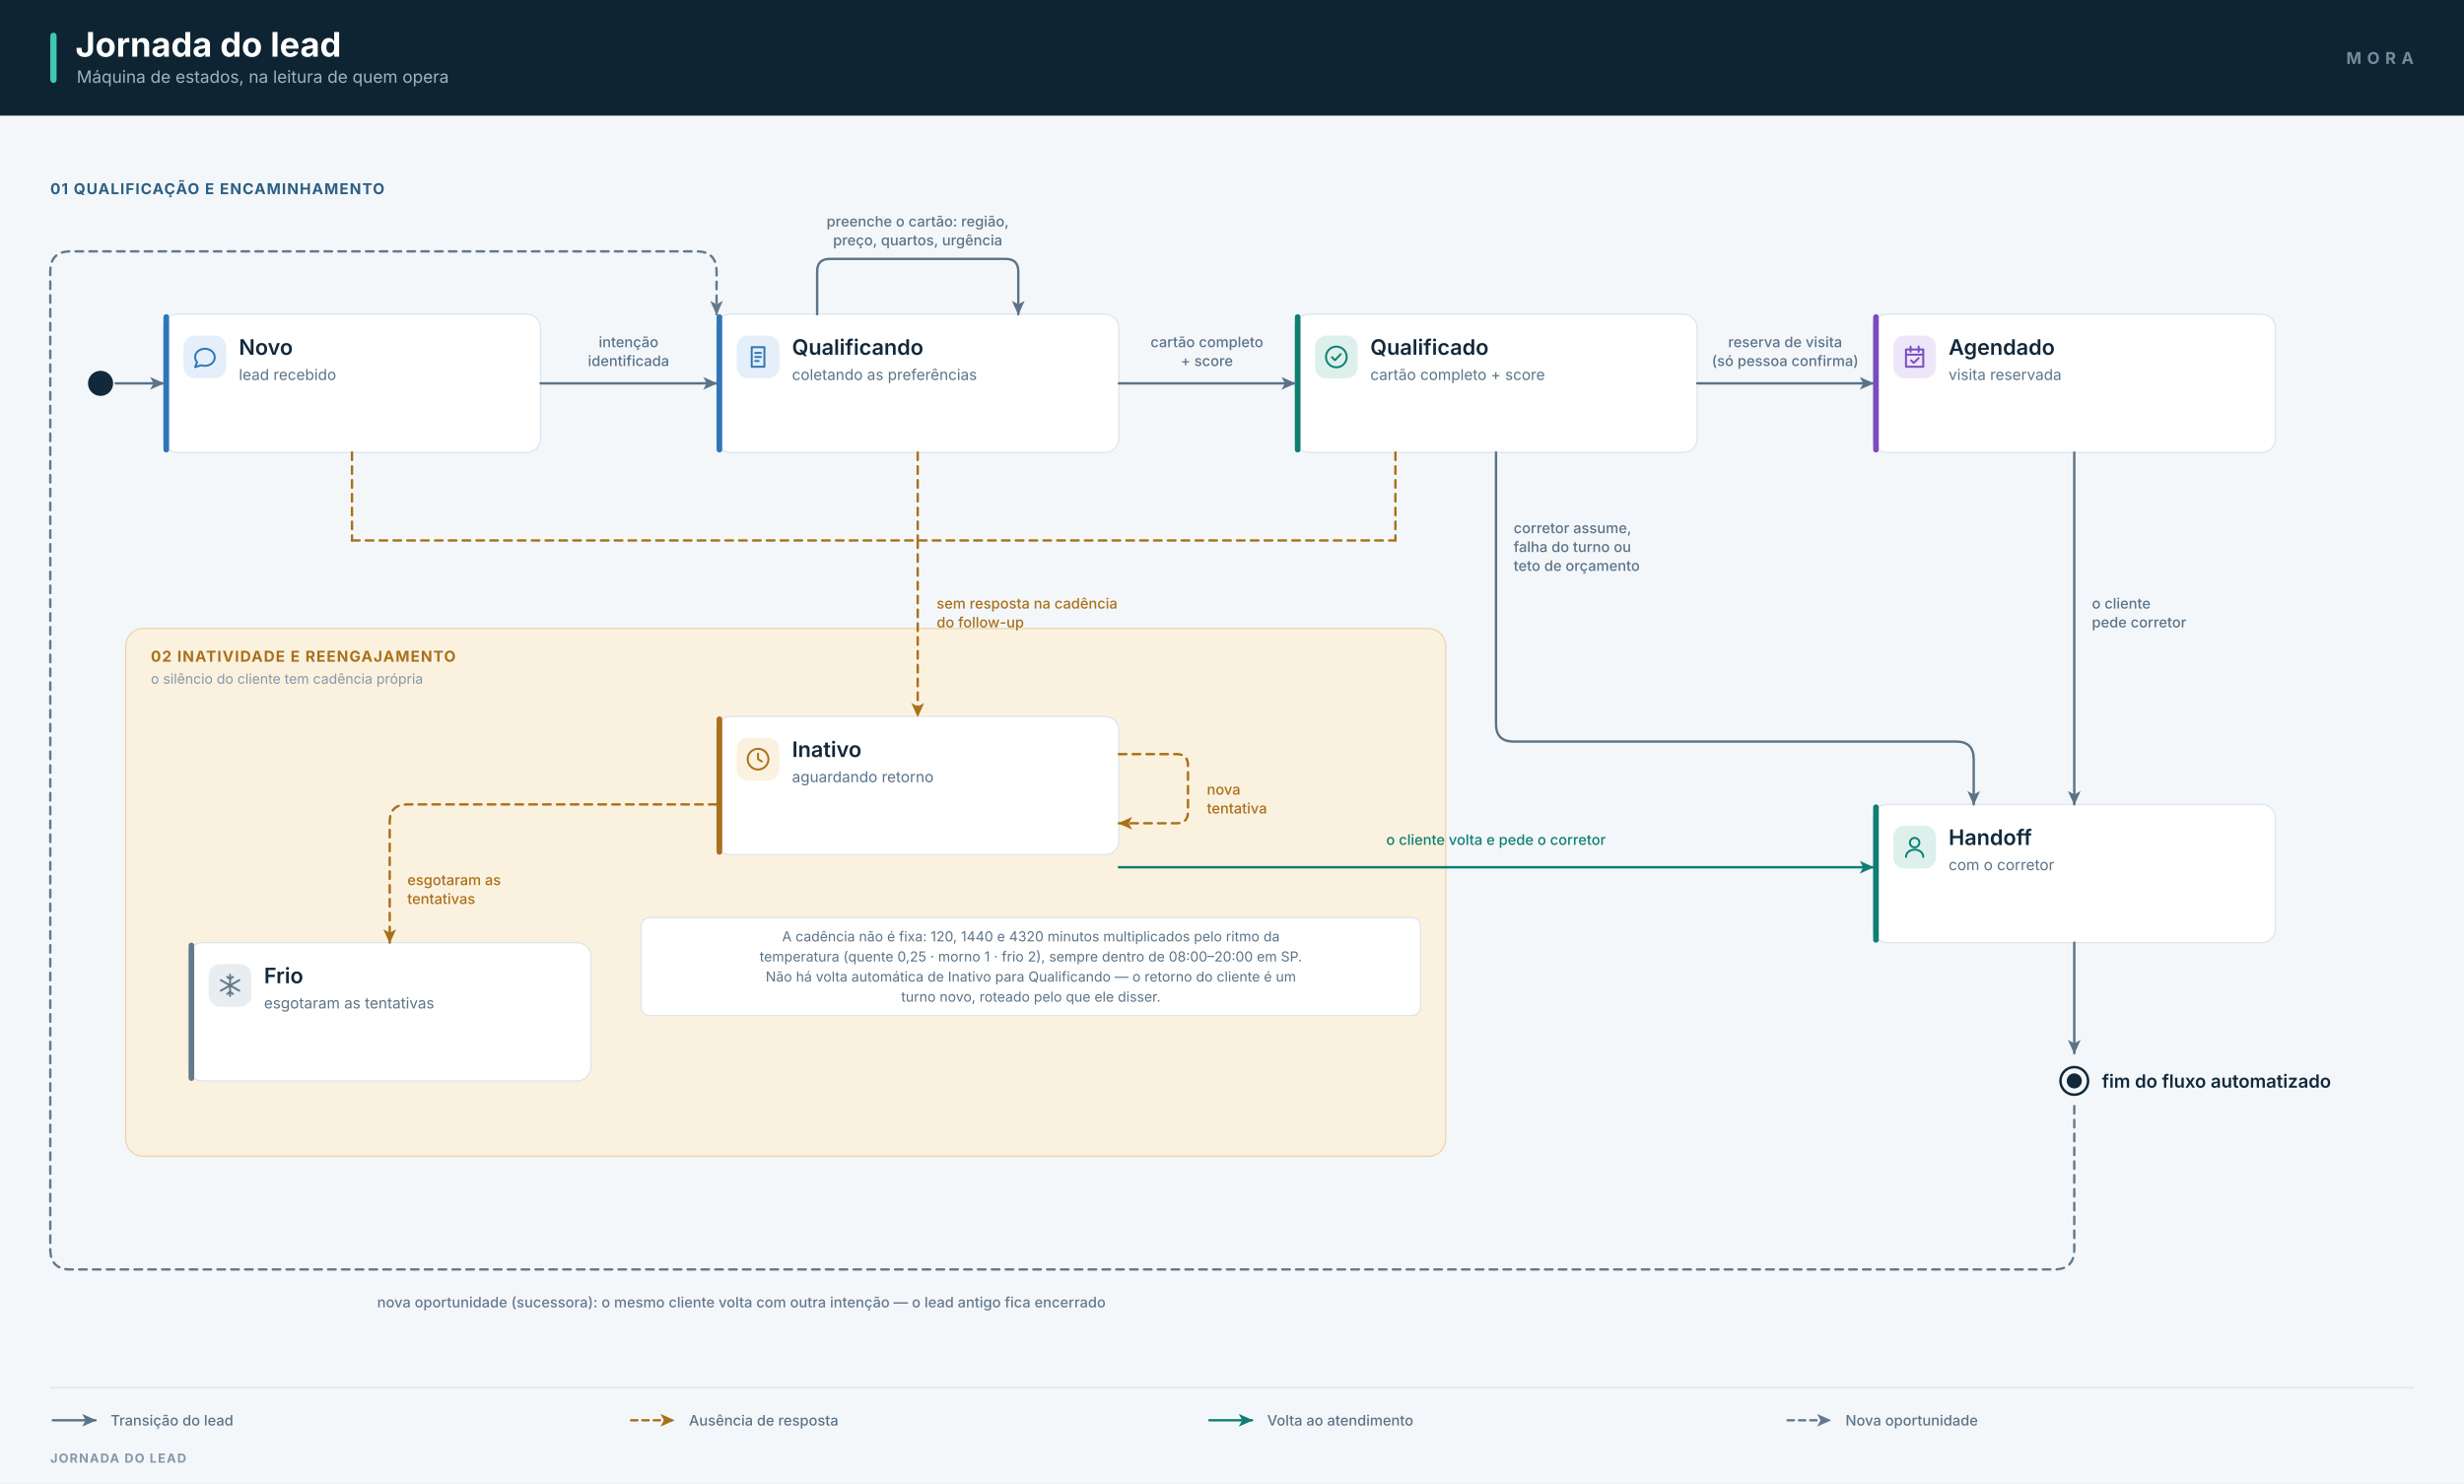
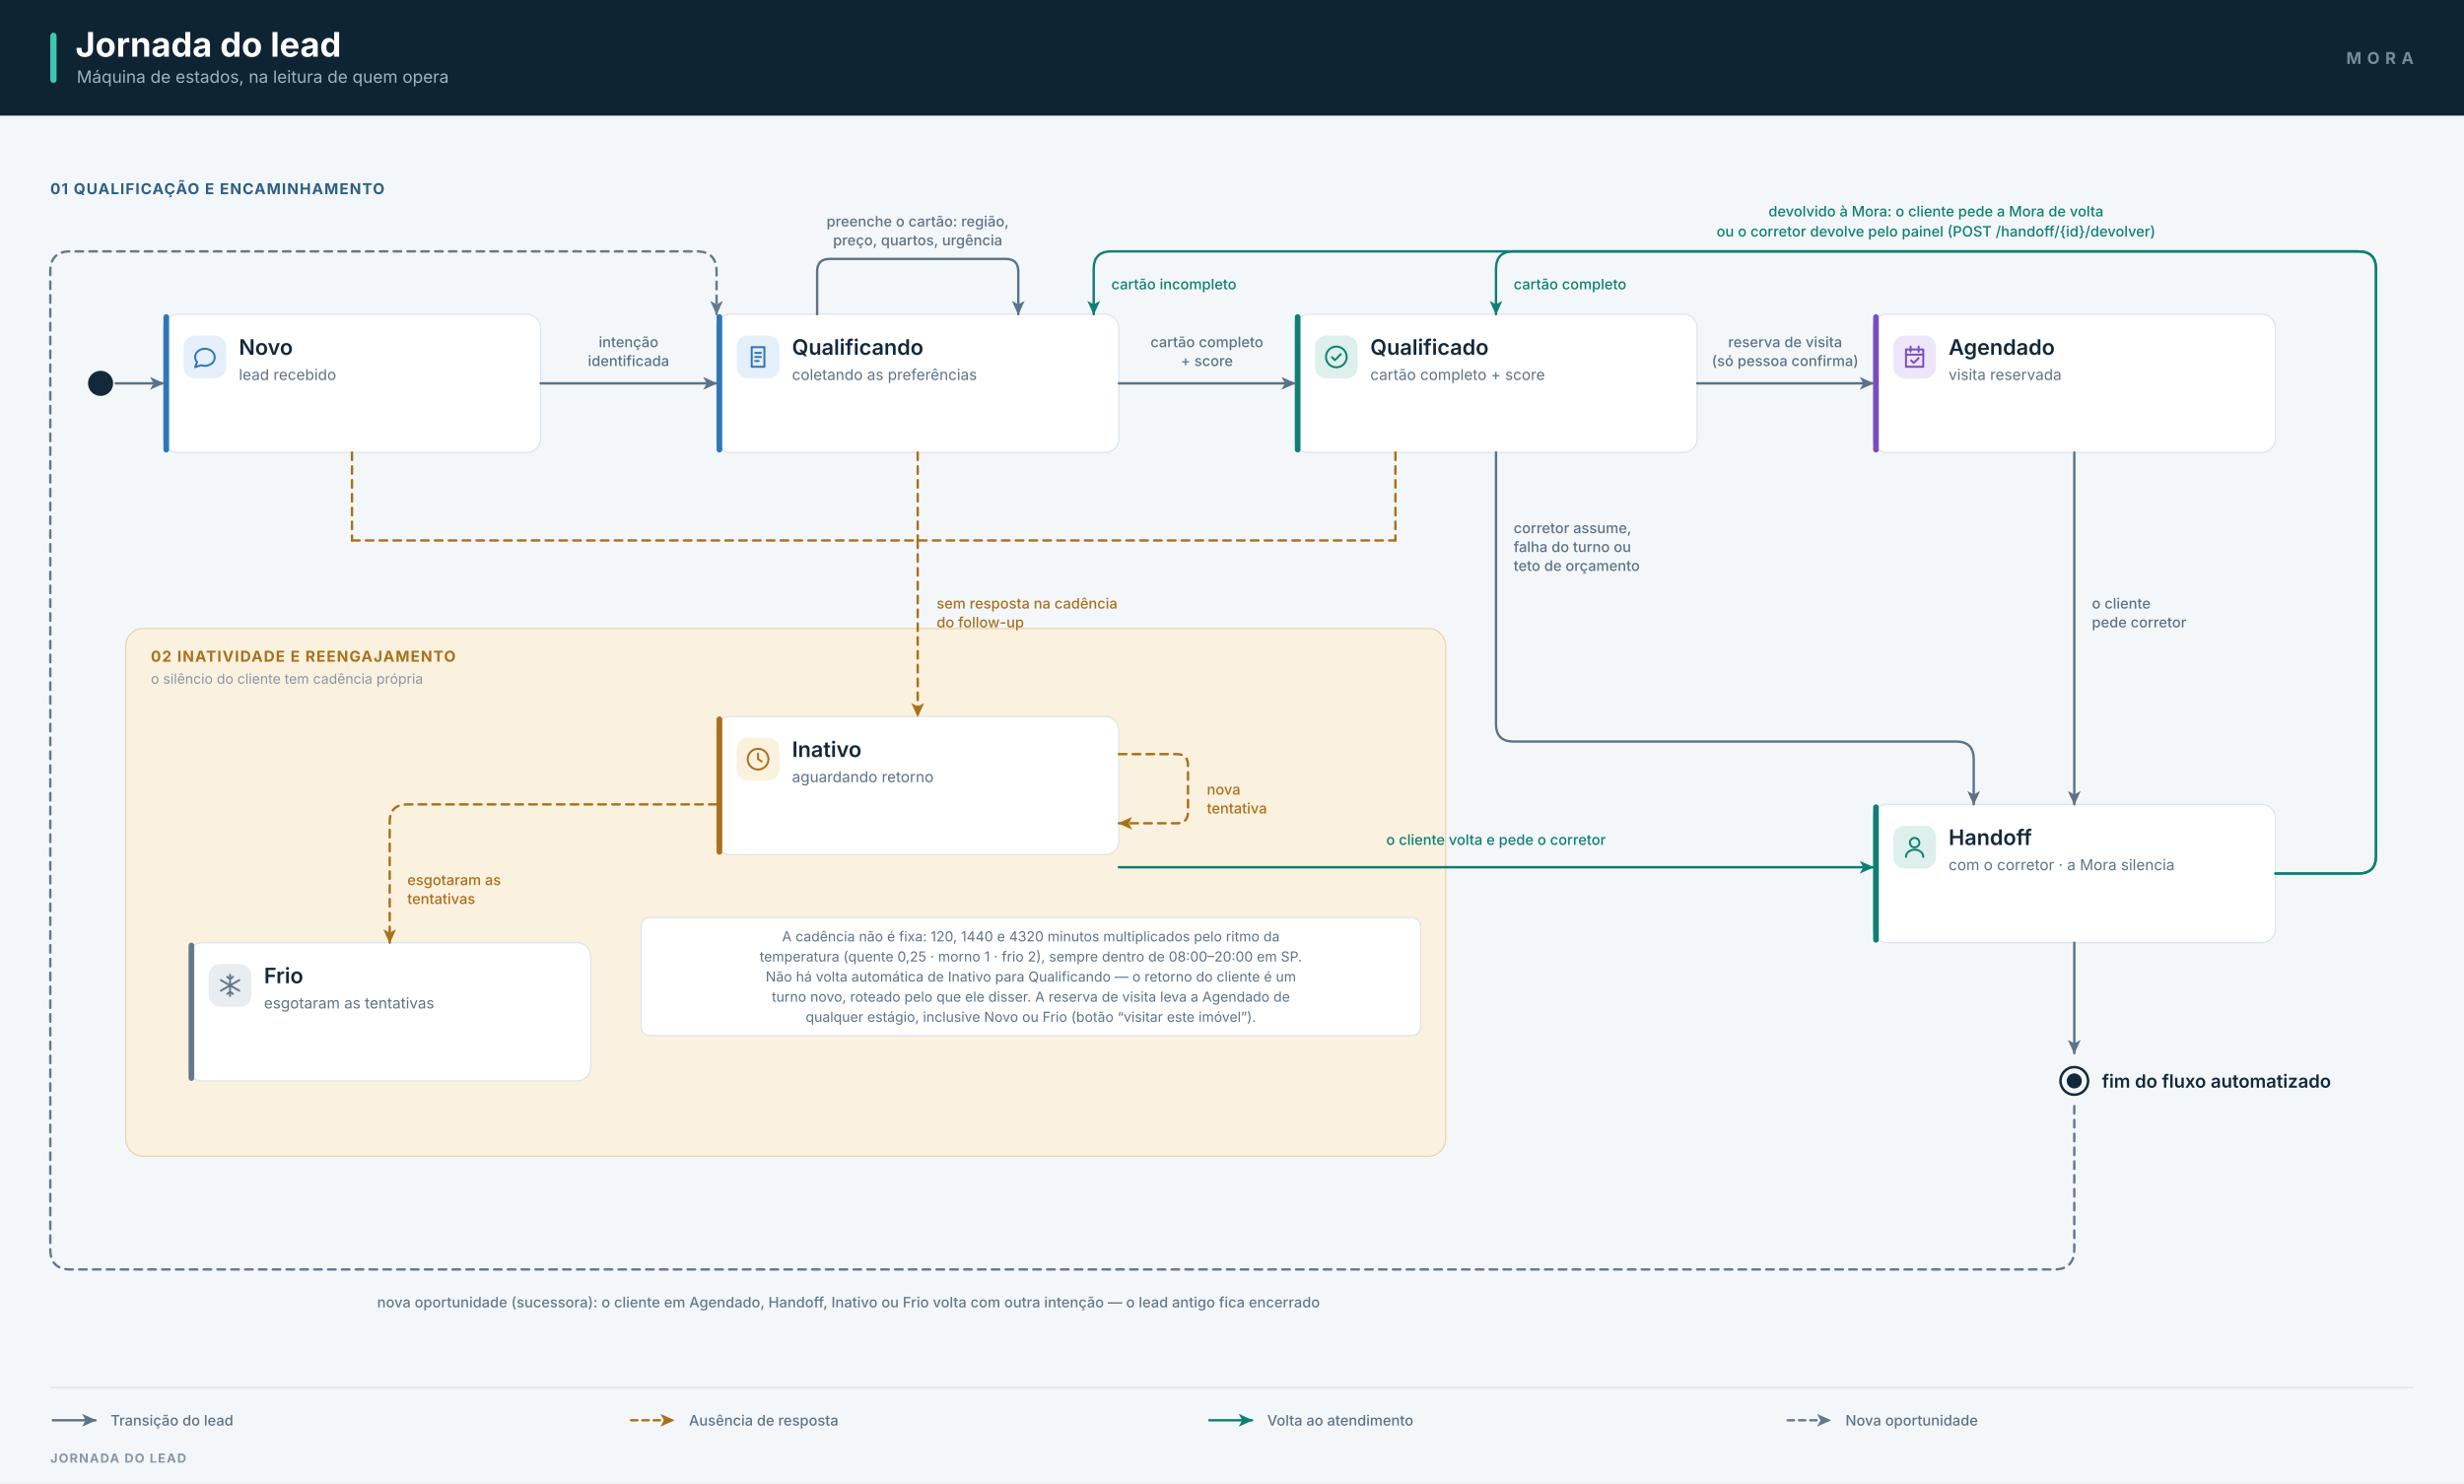
- <svg xmlns="http://www.w3.org/2000/svg" viewBox="0 0 1960 1180" width="1960" height="1180" role="img" aria-label="Jornada do lead: novo, qualificando, qualificado, agendado e handoff, com o desvio de inatividade e a volta por nova oportunidade.">
+ <svg xmlns="http://www.w3.org/2000/svg" viewBox="0 0 1960 1180" width="1960" height="1180" role="img" aria-label="Jornada do lead: novo, qualificando, qualificado, agendado e handoff, com o desvio de inatividade, a devolução do handoff à Mora e a volta por nova oportunidade.">
  <style>
  text{font-family:Inter,'Segoe UI',system-ui,-apple-system,'Helvetica Neue',Arial,sans-serif;dominant-baseline:middle}
  .t-tit{font-size:17px;font-weight:600;fill:#12293C}
  .t-tit-s{font-size:14.5px;font-weight:600;fill:#12293C}
  .t-sub{font-size:12px;font-weight:400;fill:#5B7387}
  .t-sub-s{font-size:11px;font-weight:400;fill:#5B7387}
  .t-mini{font-size:10.5px;font-weight:400;fill:#8497A8}
  .t-grp{font-size:12px;font-weight:700;fill:#2C5F84;letter-spacing:.07em}
  .t-grp-s{font-size:11px;font-weight:400;fill:#8497A8}
  .t-seta{font-size:11.5px;font-weight:500}
  .t-leg{font-size:11.5px;font-weight:500;fill:#5B7387}
  .t-rod{font-size:10px;font-weight:700;fill:#8497A8;letter-spacing:.09em}
  .t-cab{font-size:27px;font-weight:700;fill:#FFFFFF}
  .t-cab-s{font-size:13.5px;font-weight:400;fill:#9DB3C4}
  .t-cab-r{font-size:13px;font-weight:700;fill:#9DB3C4;letter-spacing:.34em;opacity:.72}
  .cartao{fill:#FFFFFF;stroke:#DCE4EC;stroke-width:1}
  .grupo{fill:#E9F1F8;stroke:#D5E2EE;stroke-width:1}
  .linha{stroke:#DCE4EC;stroke-width:1}
  .s-azul{stroke:#2E76B8} .f-azul{fill:#2E76B8} .x-azul{fill:#2E76B8}
  .s-verde{stroke:#0E7F72} .f-verde{fill:#0E7F72} .x-verde{fill:#0E7F72}
  .s-roxo{stroke:#7A4CC0} .f-roxo{fill:#7A4CC0} .x-roxo{fill:#7A4CC0}
  .s-cinza{stroke:#64798C} .f-cinza{fill:#64798C} .x-cinza{fill:#64798C}
  .s-ambar{stroke:#A9701A} .f-ambar{fill:#A9701A} .x-ambar{fill:#A9701A}
  .s-vermelho{stroke:#B04437} .f-vermelho{fill:#B04437} .x-vermelho{fill:#B04437}
  .s-tinta2{stroke:#5B7387} .f-tinta2{fill:#5B7387} .x-tinta2{fill:#5B7387}
  .aresta{fill:none;stroke-width:1.9;stroke-linecap:round;stroke-linejoin:round}
</style>
  <defs>
    <marker id="p-azul" viewBox="0 0 10 10" refX="8.5" refY="5" markerWidth="7" markerHeight="7" orient="auto-start-reverse">
      <path d="M0.5 1.2 9 5 0.5 8.8 2.6 5z" class="f-azul" />
    </marker>
    <marker id="p-verde" viewBox="0 0 10 10" refX="8.5" refY="5" markerWidth="7" markerHeight="7" orient="auto-start-reverse">
      <path d="M0.5 1.2 9 5 0.5 8.8 2.6 5z" class="f-verde" />
    </marker>
    <marker id="p-roxo" viewBox="0 0 10 10" refX="8.5" refY="5" markerWidth="7" markerHeight="7" orient="auto-start-reverse">
      <path d="M0.5 1.2 9 5 0.5 8.8 2.6 5z" class="f-roxo" />
    </marker>
    <marker id="p-cinza" viewBox="0 0 10 10" refX="8.5" refY="5" markerWidth="7" markerHeight="7" orient="auto-start-reverse">
      <path d="M0.5 1.2 9 5 0.5 8.8 2.6 5z" class="f-cinza" />
    </marker>
    <marker id="p-ambar" viewBox="0 0 10 10" refX="8.5" refY="5" markerWidth="7" markerHeight="7" orient="auto-start-reverse">
      <path d="M0.5 1.2 9 5 0.5 8.8 2.6 5z" class="f-ambar" />
    </marker>
    <marker id="p-vermelho" viewBox="0 0 10 10" refX="8.5" refY="5" markerWidth="7" markerHeight="7" orient="auto-start-reverse">
      <path d="M0.5 1.2 9 5 0.5 8.8 2.6 5z" class="f-vermelho" />
    </marker>
    <marker id="p-tinta2" viewBox="0 0 10 10" refX="8.5" refY="5" markerWidth="7" markerHeight="7" orient="auto-start-reverse">
      <path d="M0.5 1.2 9 5 0.5 8.8 2.6 5z" class="f-tinta2" />
    </marker>
  </defs>
  <rect width="1960" height="1180" fill="#F4F7FA" />
  <rect width="1960" height="92" fill="#0E2433" />
  <rect x="40" y="26" width="5" height="40" rx="2.5" fill="#3FC7B4" />
  <text x="60" y="35.0" class="t-cab">Jornada do lead</text>
  <text x="61" y="61.0" class="t-cab-s">Máquina de estados, na leitura de quem opera</text>
  <text x="1920" y="46.0" class="t-cab-r" text-anchor="end">MORA</text>
  <text x="40" y="150" class="t-grp">01 QUALIFICAÇÃO E ENCAMINHAMENTO</text>
  <circle cx="80" cy="305" r="10" fill="#12293C" />
  <rect x="130" y="250" width="300" height="110" rx="11" class="cartao" />
  <rect x="130" y="250" width="4.5" height="110" rx="2.2" class="f-azul" />
  <rect x="146" y="267" width="34" height="34" rx="9" fill="#E4EFF9" />
  <g transform="translate(152.0,273.0) scale(0.9167)" fill="none" stroke="#2E76B8" stroke-width="1.7" stroke-linecap="round" stroke-linejoin="round">
    <path d="M20.5 12.5c0 4-3.8 7.2-8.5 7.2-1.2 0-2.3-.2-3.3-.5l-5.2 1.6 1.7-4.3a6.8 6.8 0 0 1-1.7-4.4c0-4 3.8-7.2 8.5-7.2s8.5 3.2 8.5 7.2z" />
  </g>
  <text x="190" y="276" class="t-tit">Novo</text>
  <text x="190" y="298" class="t-sub">lead recebido</text>
  <rect x="570" y="250" width="320" height="110" rx="11" class="cartao" />
  <rect x="570" y="250" width="4.5" height="110" rx="2.2" class="f-azul" />
  <rect x="586" y="267" width="34" height="34" rx="9" fill="#E4EFF9" />
  <g transform="translate(592.0,273.0) scale(0.9167)" fill="none" stroke="#2E76B8" stroke-width="1.7" stroke-linecap="round" stroke-linejoin="round">
    <path d="M6.5 3.5h11v17h-11zM9.5 8.5h5M9.5 12h5M9.5 15.5h3" />
  </g>
  <text x="630" y="276" class="t-tit">Qualificando</text>
  <text x="630" y="298" class="t-sub">coletando as preferências</text>
  <rect x="1030" y="250" width="320" height="110" rx="11" class="cartao" />
  <rect x="1030" y="250" width="4.5" height="110" rx="2.2" class="f-verde" />
  <rect x="1046" y="267" width="34" height="34" rx="9" fill="#DDF0EC" />
  <g transform="translate(1052.0,273.0) scale(0.9167)" fill="none" stroke="#0E7F72" stroke-width="1.7" stroke-linecap="round" stroke-linejoin="round">
    <path d="M12 21a9 9 0 1 0 0-18 9 9 0 0 0 0 18zM8.2 12.2l2.6 2.6 5-5.2" />
  </g>
  <text x="1090" y="276" class="t-tit">Qualificado</text>
  <text x="1090" y="298" class="t-sub">cartão completo + score</text>
  <rect x="1490" y="250" width="320" height="110" rx="11" class="cartao" />
  <rect x="1490" y="250" width="4.5" height="110" rx="2.2" class="f-roxo" />
  <rect x="1506" y="267" width="34" height="34" rx="9" fill="#EDE6F9" />
  <g transform="translate(1512.0,273.0) scale(0.9167)" fill="none" stroke="#7A4CC0" stroke-width="1.7" stroke-linecap="round" stroke-linejoin="round">
    <path d="M4.5 5.5h15v15h-15zM4.5 10h15M8.5 3v4.5M15.5 3v4.5M9 15l2.2 2.2L15.5 13" />
  </g>
  <text x="1550" y="276" class="t-tit">Agendado</text>
  <text x="1550" y="298" class="t-sub">visita reservada</text>
  <rect x="1490" y="640" width="320" height="110" rx="11" class="cartao" />
  <rect x="1490" y="640" width="4.5" height="110" rx="2.2" class="f-verde" />
  <rect x="1506" y="657" width="34" height="34" rx="9" fill="#DDF0EC" />
  <g transform="translate(1512.0,663.0) scale(0.9167)" fill="none" stroke="#0E7F72" stroke-width="1.7" stroke-linecap="round" stroke-linejoin="round">
    <path d="M12 12.2a4.1 4.1 0 1 0 0-8.2 4.1 4.1 0 0 0 0 8.2zM4.5 20.5c0-3.7 3.4-6.3 7.5-6.3s7.5 2.6 7.5 6.3" />
  </g>
  <text x="1550" y="666" class="t-tit">Handoff</text>
-   <text x="1550" y="688" class="t-sub">com o corretor</text>
+   <text x="1550" y="688" class="t-sub">com o corretor · a Mora silencia</text>
  <circle cx="1650" cy="860" r="11" fill="none" stroke="#12293C" stroke-width="2" />
  <circle cx="1650" cy="860" r="6" fill="#12293C" />
  <text x="1672" y="860" class="t-tit-s">fim do fluxo automatizado</text>
  <path d="M92.0 305.0 L130.0 305.0" class="aresta s-tinta2" marker-end="url(#p-tinta2)" />
  <path d="M430.0 305.0 L570.0 305.0" class="aresta s-tinta2" marker-end="url(#p-tinta2)" />
  <text x="500" y="272" class="t-seta x-tinta2" text-anchor="middle">intenção</text>
  <text x="500" y="287" class="t-seta x-tinta2" text-anchor="middle">identificada</text>
  <path d="M650.0 250.0 L650.0 216.0 Q650.0 206.0 660.0 206.0 L800.0 206.0 Q810.0 206.0 810.0 216.0 L810.0 250.0" class="aresta s-tinta2" marker-end="url(#p-tinta2)" />
  <text x="730" y="176" class="t-seta x-tinta2" text-anchor="middle">preenche o cartão: região,</text>
  <text x="730" y="191" class="t-seta x-tinta2" text-anchor="middle">preço, quartos, urgência</text>
  <path d="M890.0 305.0 L1030.0 305.0" class="aresta s-tinta2" marker-end="url(#p-tinta2)" />
  <text x="960" y="272" class="t-seta x-tinta2" text-anchor="middle">cartão completo</text>
  <text x="960" y="287" class="t-seta x-tinta2" text-anchor="middle">+ score</text>
  <path d="M1350.0 305.0 L1490.0 305.0" class="aresta s-tinta2" marker-end="url(#p-tinta2)" />
  <text x="1420" y="272" class="t-seta x-tinta2" text-anchor="middle">reserva de visita</text>
  <text x="1420" y="287" class="t-seta x-tinta2" text-anchor="middle">(só pessoa confirma)</text>
  <path d="M1650.0 360.0 L1650.0 640.0" class="aresta s-tinta2" marker-end="url(#p-tinta2)" />
  <text x="1664" y="480" class="t-seta x-tinta2" text-anchor="start">o cliente</text>
  <text x="1664" y="495" class="t-seta x-tinta2" text-anchor="start">pede corretor</text>
  <path d="M1190.0 360.0 L1190.0 576.0 Q1190.0 590.0 1204.0 590.0 L1556.0 590.0 Q1570.0 590.0 1570.0 604.0 L1570.0 640.0" class="aresta s-tinta2" marker-end="url(#p-tinta2)" />
  <text x="1204" y="420" class="t-seta x-tinta2" text-anchor="start">corretor assume,</text>
  <text x="1204" y="435" class="t-seta x-tinta2" text-anchor="start">falha do turno ou</text>
  <text x="1204" y="450" class="t-seta x-tinta2" text-anchor="start">teto de orçamento</text>
  <path d="M1650.0 750.0 L1650.0 838.0" class="aresta s-tinta2" marker-end="url(#p-tinta2)" />
+   <path d="M1810.0 695.0 L1876.0 695.0 Q1890.0 695.0 1890.0 681.0 L1890.0 214.0 Q1890.0 200.0 1876.0 200.0 L1204.0 200.0 Q1190.0 200.0 1190.0 214.0 L1190.0 250.0" class="aresta s-verde" marker-end="url(#p-verde)" />
+   <path d="M1810.0 695.0 L1876.0 695.0 Q1890.0 695.0 1890.0 681.0 L1890.0 214.0 Q1890.0 200.0 1876.0 200.0 L884.0 200.0 Q870.0 200.0 870.0 214.0 L870.0 250.0" class="aresta s-verde" marker-end="url(#p-verde)" />
+   <text x="1540" y="168" class="t-seta x-verde" text-anchor="middle">devolvido à Mora: o cliente pede a Mora de volta</text>
+   <text x="1540" y="184" class="t-seta x-verde" text-anchor="middle">ou o corretor devolve pelo painel (POST /handoff/{id}/devolver)</text>
+   <text x="1204" y="226" class="t-seta x-verde">cartão completo</text>
+   <text x="884" y="226" class="t-seta x-verde">cartão incompleto</text>
  <rect x="100" y="500" width="1050" height="420" rx="14" fill="#FBF1DF" stroke="#E8D5AE" stroke-width="1" />
  <text x="120" y="522" class="t-grp x-ambar">02 INATIVIDADE E REENGAJAMENTO</text>
  <text x="120" y="540" class="t-grp-s">o silêncio do cliente tem cadência própria</text>
  <rect x="570" y="570" width="320" height="110" rx="11" class="cartao" />
  <rect x="570" y="570" width="4.5" height="110" rx="2.2" class="f-ambar" />
  <rect x="586" y="587" width="34" height="34" rx="9" fill="#FBF1DF" />
  <g transform="translate(592.0,593.0) scale(0.9167)" fill="none" stroke="#A9701A" stroke-width="1.7" stroke-linecap="round" stroke-linejoin="round">
    <path d="M12 21a9 9 0 1 0 0-18 9 9 0 0 0 0 18zM12 7.2V12l3.2 2" />
  </g>
  <text x="630" y="596" class="t-tit">Inativo</text>
  <text x="630" y="618" class="t-sub">aguardando retorno</text>
  <rect x="150" y="750" width="320" height="110" rx="11" class="cartao" />
  <rect x="150" y="750" width="4.5" height="110" rx="2.2" class="f-cinza" />
  <rect x="166" y="767" width="34" height="34" rx="9" fill="#E8EDF2" />
  <g transform="translate(172.0,773.0) scale(0.9167)" fill="none" stroke="#64798C" stroke-width="1.7" stroke-linecap="round" stroke-linejoin="round">
    <path d="M12 2.8v18.4M4 7.4l16 9.2M20 7.4 4 16.6M12 6.5 9.5 4.6M12 6.5l2.5-1.9M12 17.5l-2.5 1.9M12 17.5l2.5 1.9" />
  </g>
  <text x="210" y="776" class="t-tit">Frio</text>
  <text x="210" y="798" class="t-sub">esgotaram as tentativas</text>
  <path d="M280.0 360.0 L280.0 430.0" class="aresta s-ambar" stroke-dasharray="6 5" />
  <path d="M1110.0 360.0 L1110.0 430.0" class="aresta s-ambar" stroke-dasharray="6 5" />
  <path d="M730.0 360.0 L730.0 430.0" class="aresta s-ambar" stroke-dasharray="6 5" />
  <path d="M280.0 430.0 L1110.0 430.0" class="aresta s-ambar" stroke-dasharray="6 5" />
  <path d="M730.0 430.0 L730.0 570.0" class="aresta s-ambar" stroke-dasharray="6 5" marker-end="url(#p-ambar)" />
  <text x="745" y="480" class="t-seta x-ambar" text-anchor="start">sem resposta na cadência</text>
  <text x="745" y="495" class="t-seta x-ambar" text-anchor="start">do follow-up</text>
  <path d="M890.0 600.0 L936.0 600.0 Q945.0 600.0 945.0 609.0 L945.0 646.0 Q945.0 655.0 936.0 655.0 L890.0 655.0" class="aresta s-ambar" stroke-dasharray="6 5" marker-end="url(#p-ambar)" />
  <text x="960" y="628" class="t-seta x-ambar" text-anchor="start">nova</text>
  <text x="960" y="643" class="t-seta x-ambar" text-anchor="start">tentativa</text>
  <path d="M570.0 640.0 L324.0 640.0 Q310.0 640.0 310.0 654.0 L310.0 750.0" class="aresta s-ambar" stroke-dasharray="6 5" marker-end="url(#p-ambar)" />
  <text x="324" y="700" class="t-seta x-ambar" text-anchor="start">esgotaram as</text>
  <text x="324" y="715" class="t-seta x-ambar" text-anchor="start">tentativas</text>
  <path d="M890.0 690.0 L1490.0 690.0" class="aresta s-verde" marker-end="url(#p-verde)" />
  <text x="1190" y="668" class="t-seta x-verde" text-anchor="middle">o cliente volta e pede o corretor</text>
-   <rect x="510.0" y="730" width="620" height="78" rx="7" class="cartao" />
+   <rect x="510.0" y="730" width="620" height="94" rx="7" class="cartao" />
  <text x="820" y="745" class="t-sub-s" text-anchor="middle">A cadência não é fixa: 120, 1440 e 4320 minutos multiplicados pelo ritmo da</text>
  <text x="820" y="761" class="t-sub-s" text-anchor="middle">temperatura (quente 0,25 · morno 1 · frio 2), sempre dentro de 08:00–20:00 em SP.</text>
  <text x="820" y="777" class="t-sub-s" text-anchor="middle">Não há volta automática de Inativo para Qualificando — o retorno do cliente é um</text>
-   <text x="820" y="793" class="t-sub-s" text-anchor="middle">turno novo, roteado pelo que ele disser.</text>
+   <text x="820" y="793" class="t-sub-s" text-anchor="middle">turno novo, roteado pelo que ele disser. A reserva de visita leva a Agendado de</text>
+   <text x="820" y="809" class="t-sub-s" text-anchor="middle">qualquer estágio, inclusive Novo ou Frio (botão “visitar este imóvel”).</text>
  <path d="M1650.0 880.0 L1650.0 994.0 Q1650.0 1010.0 1634.0 1010.0 L56.0 1010.0 Q40.0 1010.0 40.0 994.0 L40.0 216.0 Q40.0 200.0 56.0 200.0 L554.0 200.0 Q570.0 200.0 570.0 216.0 L570.0 250.0" class="aresta s-cinza" stroke-dasharray="6 5" marker-end="url(#p-cinza)" />
-   <text x="300" y="1036" class="t-seta x-cinza" text-anchor="start">nova oportunidade (sucessora): o mesmo cliente volta com outra intenção — o lead antigo fica encerrado</text>
+   <text x="300" y="1036" class="t-seta x-cinza" text-anchor="start">nova oportunidade (sucessora): o cliente em Agendado, Handoff, Inativo ou Frio volta com outra intenção — o lead antigo fica encerrado</text>
  <line x1="40" y1="1104" x2="1920" y2="1104" class="linha" />
  <path d="M42.0 1130h34" class="aresta s-tinta2" marker-end="url(#p-tinta2)" />
  <text x="88.0" y="1130" class="t-leg">Transição do lead</text>
  <path d="M502.0 1130h34" class="aresta s-ambar" stroke-dasharray="5 4" marker-end="url(#p-ambar)" />
  <text x="548.0" y="1130" class="t-leg">Ausência de resposta</text>
  <path d="M962.0 1130h34" class="aresta s-verde" marker-end="url(#p-verde)" />
  <text x="1008.0" y="1130" class="t-leg">Volta ao atendimento</text>
  <path d="M1422.0 1130h34" class="aresta s-cinza" stroke-dasharray="5 4" marker-end="url(#p-cinza)" />
  <text x="1468.0" y="1130" class="t-leg">Nova oportunidade</text>
  <text x="40" y="1160" class="t-rod">JORNADA DO LEAD</text>
</svg>
